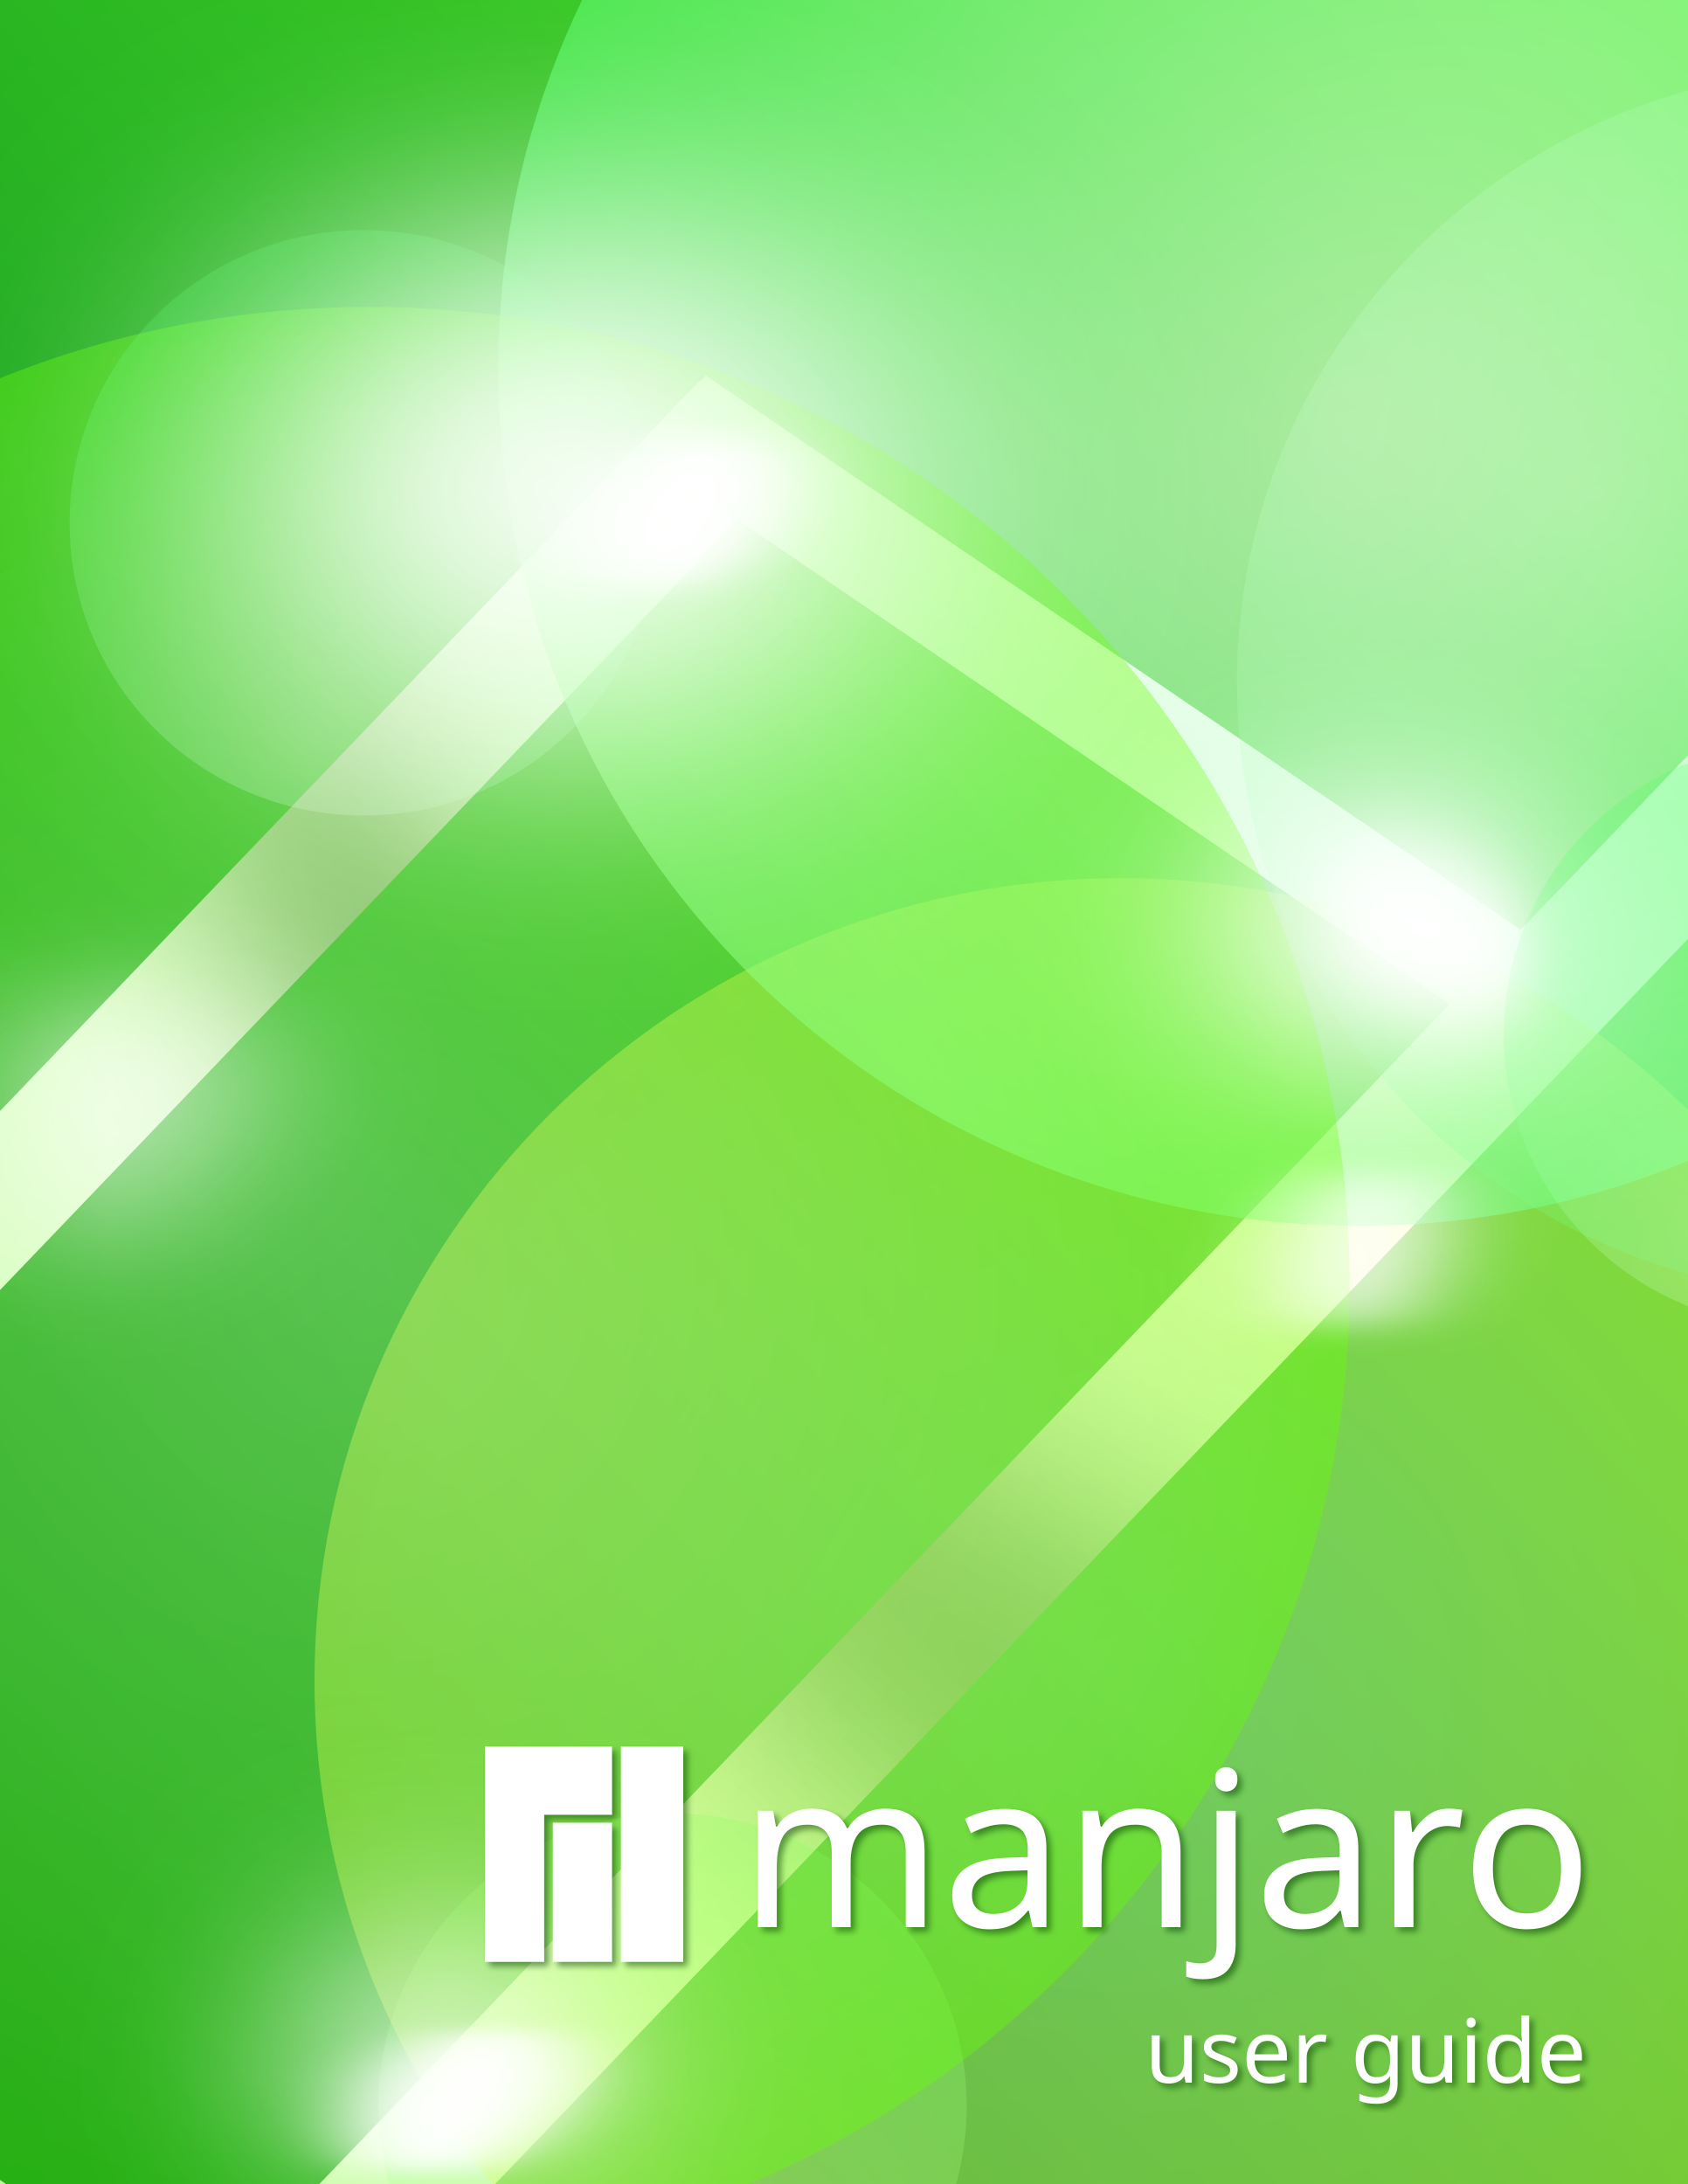
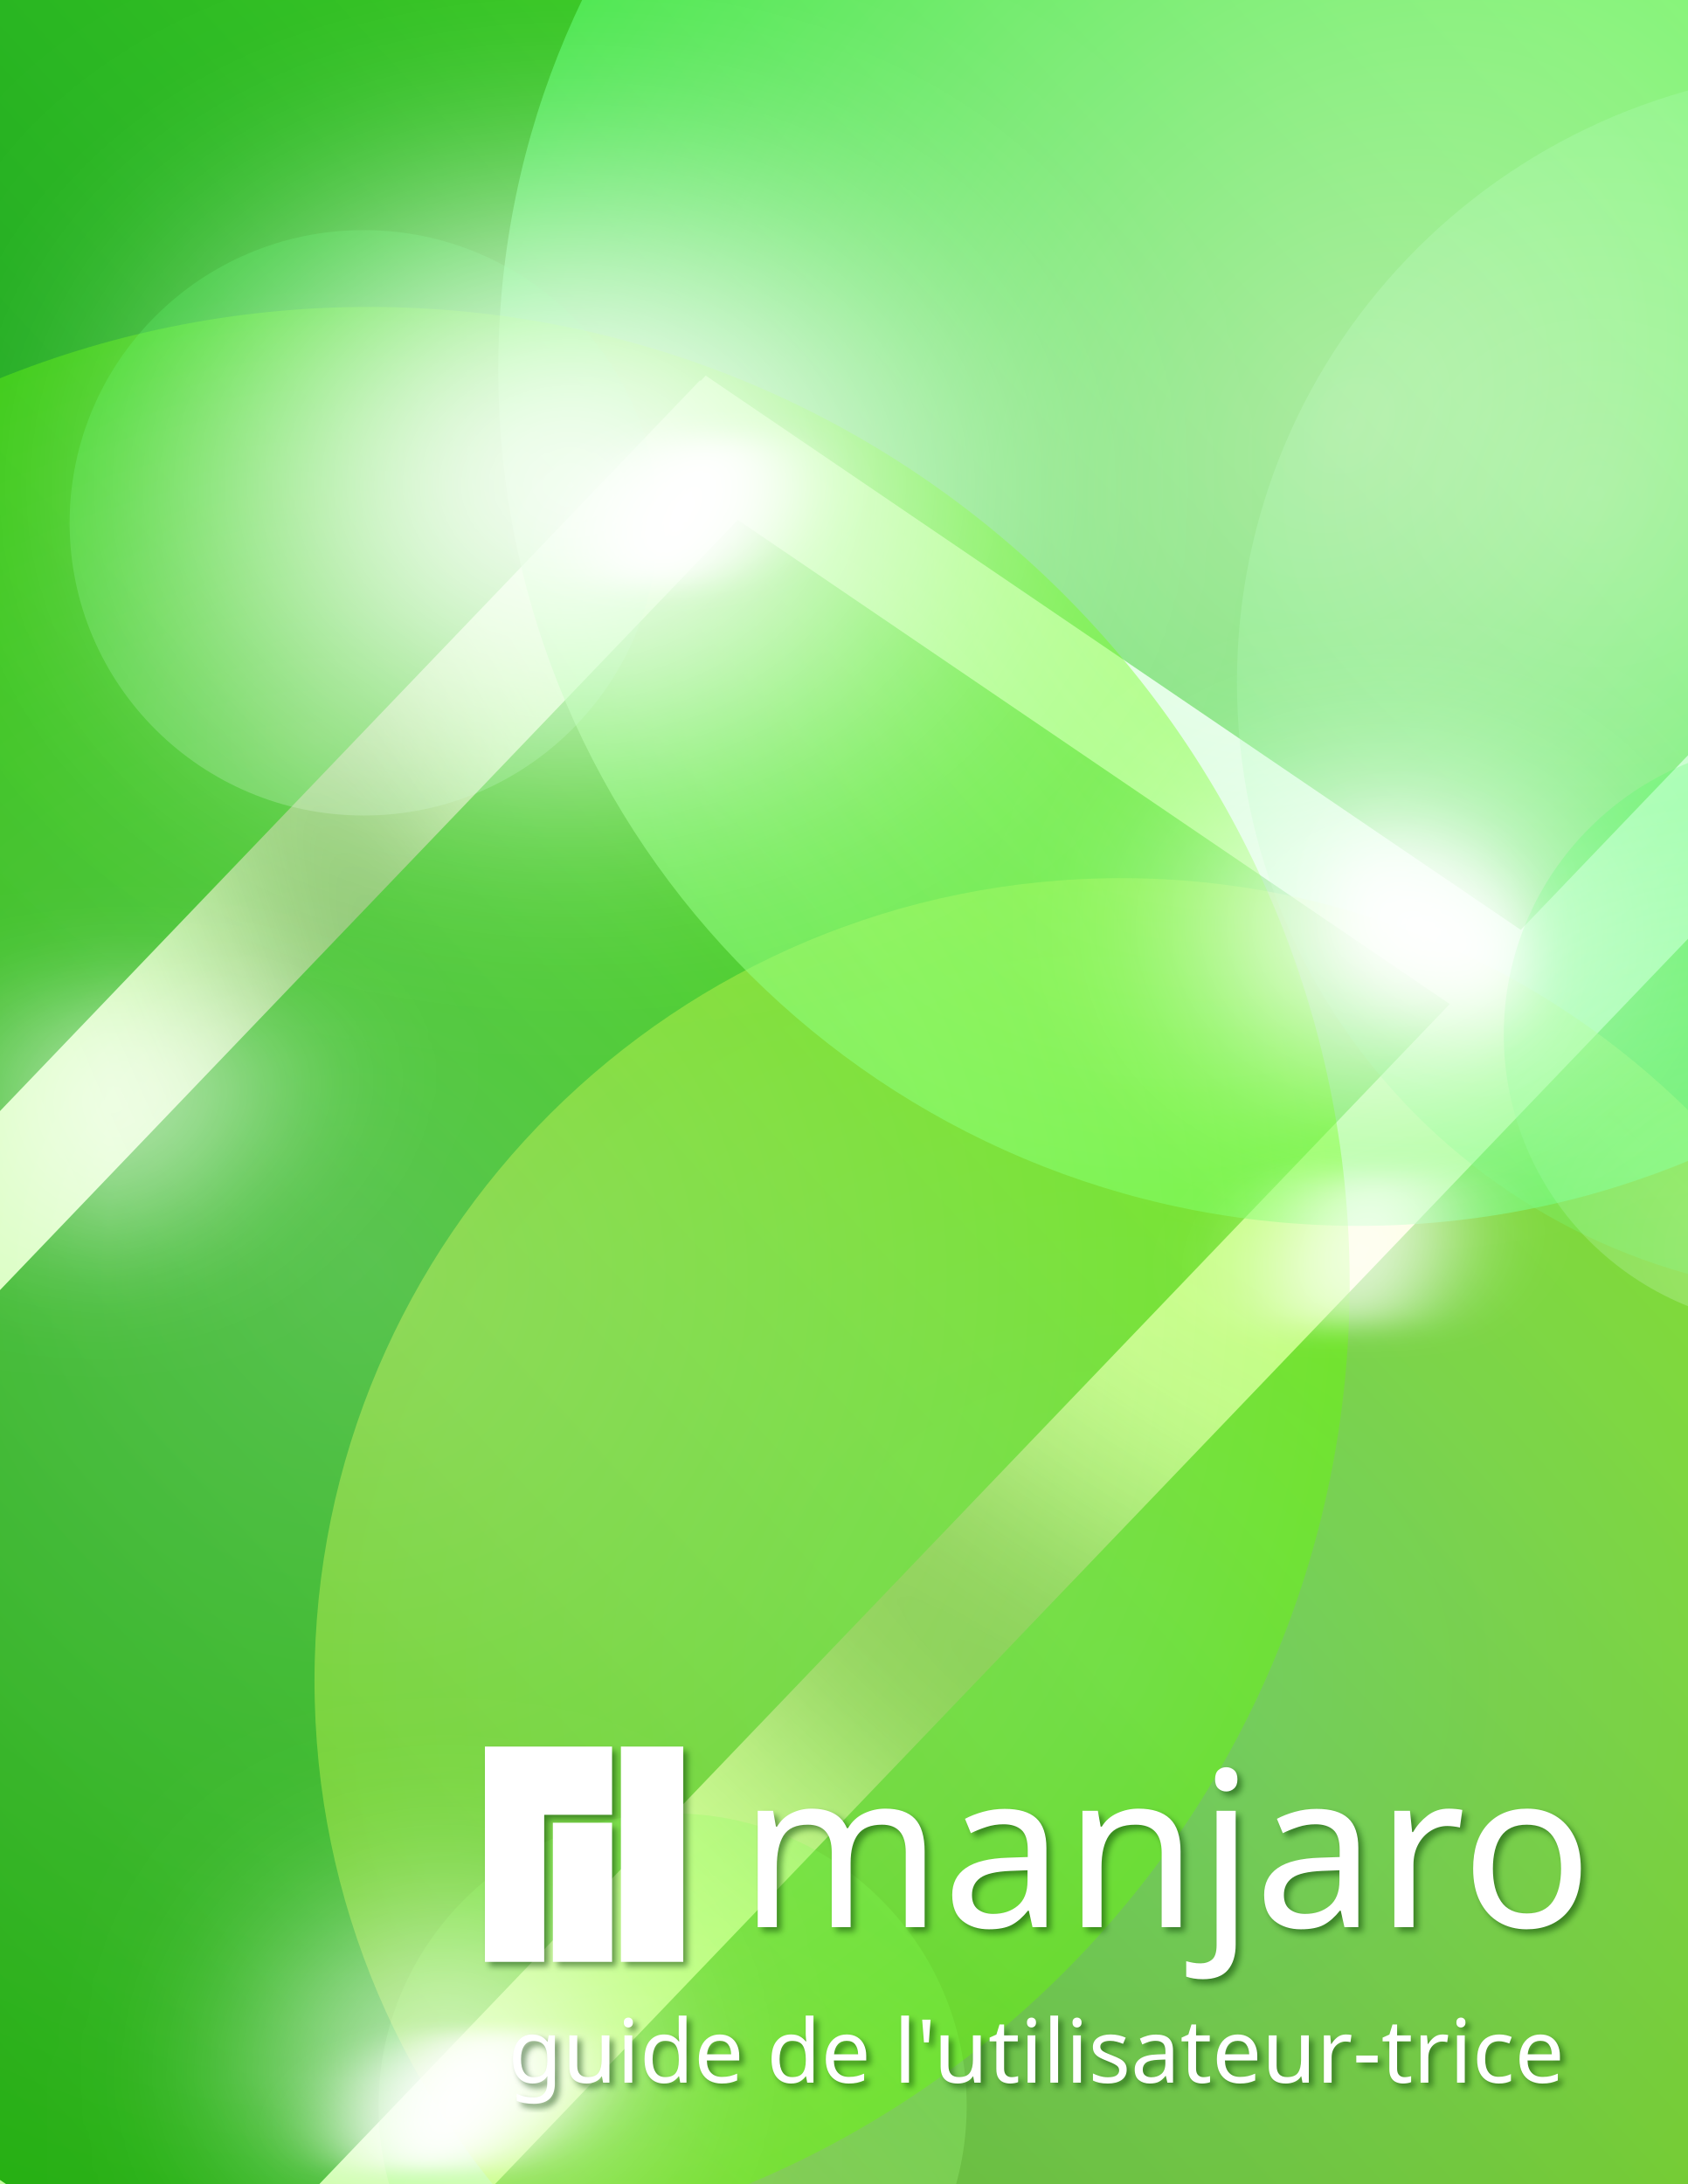
<svg xmlns="http://www.w3.org/2000/svg" xmlns:xlink="http://www.w3.org/1999/xlink" width="765" height="990" id="svg3103" version="1.1">
  <defs id="defs3105">
    <linearGradient id="linearGradient4185">
      <stop id="stop4187" offset="0" style="stop-color:#800078;stop-opacity:1" />
      <stop id="stop4189" offset="1" style="stop-color:#e7ff2b;stop-opacity:1" />
    </linearGradient>
    <linearGradient id="linearGradient3956">
      <stop style="stop-color:#b3b3b3;stop-opacity:1;" offset="0" id="stop3958" />
      <stop style="stop-color:#002e03;stop-opacity:1;" offset="1" id="stop3960" />
    </linearGradient>
    <linearGradient id="linearGradient3156">
      <stop style="stop-color:#006d80;stop-opacity:1;" offset="0" id="stop3158" />
      <stop style="stop-color:#2bff40;stop-opacity:1;" offset="1" id="stop3160" />
    </linearGradient>
    <filter id="filter4514" style="color-interpolation-filters:sRGB;">
      <feFlood id="feFlood4516" flood-opacity="0.5" flood-color="rgb(2,58,0)" result="flood" />
      <feComposite id="feComposite4518" in2="SourceGraphic" in="flood" operator="in" result="composite1" />
      <feGaussianBlur id="feGaussianBlur4520" in="composite" stdDeviation="1.5" result="blur" />
      <feOffset id="feOffset4522" dx="2" dy="2" result="offset" />
      <feComposite id="feComposite4524" in2="offset" in="SourceGraphic" operator="over" result="composite2" />
    </filter>
    <linearGradient xlink:href="#linearGradient3156-7" id="linearGradient3977-0" x1="99.062" y1="873.871" x2="1058.45" y2="160.043" gradientUnits="userSpaceOnUse" gradientTransform="matrix(1.356454,0,0,1.356454,-182.1808,-185.7957)" />
    <linearGradient id="linearGradient3156-7">
      <stop style="stop-color:#00801f;stop-opacity:1;" offset="0" id="stop3158-1" />
      <stop style="stop-color:#61ff25;stop-opacity:1;" offset="1" id="stop3160-3" />
    </linearGradient>
    <linearGradient y2="160.043" x2="1058.45" y1="873.871" x1="99.062" gradientTransform="matrix(1.383549,0,0.2483561,1.383549,-344.3321,-246.3096)" gradientUnits="userSpaceOnUse" id="linearGradient4649" xlink:href="#linearGradient3156-7" />
    <filter color-interpolation-filters="sRGB" id="filter4514-6">
      <feFlood id="feFlood4516-4" flood-opacity="0.5" flood-color="rgb(2,58,0)" result="flood" />
      <feComposite id="feComposite4518-7" in2="SourceGraphic" in="flood" operator="in" result="composite1" />
      <feGaussianBlur id="feGaussianBlur4520-4" stdDeviation="1.5" result="blur" />
      <feOffset id="feOffset4522-6" dx="2" dy="2" result="offset" />
      <feComposite id="feComposite4524-1" in2="offset" in="SourceGraphic" operator="over" result="composite2" />
    </filter>
    <filter color-interpolation-filters="sRGB" id="filter4729">
      <feFlood id="feFlood4731" flood-opacity="0.5" flood-color="rgb(2,58,0)" result="flood" />
      <feComposite id="feComposite4733" in2="SourceGraphic" in="flood" operator="in" result="composite1" />
      <feGaussianBlur id="feGaussianBlur4735" stdDeviation="1.5" result="blur" />
      <feOffset id="feOffset4737" dx="2" dy="2" result="offset" />
      <feComposite id="feComposite4739" in2="offset" in="SourceGraphic" operator="over" result="composite2" />
    </filter>
    <radialGradient xlink:href="#linearGradient4168" id="radialGradient4174" cx="602.072" cy="787.486" fx="602.072" fy="787.486" r="175.132" gradientUnits="userSpaceOnUse" gradientTransform="matrix(3.42657,2.7279076e-7,-2.5907586e-7,3.225104,-1554.975,-1777.785)" />
    <linearGradient id="linearGradient4168">
      <stop style="stop-color:#f6ffd1;stop-opacity:1" offset="0" id="stop4170" />
      <stop style="stop-color:#fff900;stop-opacity:1" offset="1" id="stop4172" />
    </linearGradient>
    <radialGradient xlink:href="#linearGradient4144" id="radialGradient4150" cx="478.782" cy="650.255" fx="478.782" fy="650.255" r="213.034" gradientUnits="userSpaceOnUse" spreadMethod="pad" gradientTransform="matrix(2.087092,0,0,2.077711,-837.6091,-772.8991)" />
    <linearGradient id="linearGradient4144">
      <stop id="stop4162" offset="0" style="stop-color:#c4ff9d;stop-opacity:1" />
      <stop id="stop4164" offset="1" style="stop-color:#66ff00;stop-opacity:1" />
    </linearGradient>
    <radialGradient xlink:href="#linearGradient4166" id="radialGradient4158" cx="691.07" cy="547.619" fx="691.07" fy="547.619" r="186.895" gradientUnits="userSpaceOnUse" gradientTransform="matrix(-1.855067,-1.522803,2.011635,-2.450559,791.9828,2587.419)" />
    <linearGradient id="linearGradient4166">
      <stop style="stop-color:#ffffff;stop-opacity:1" offset="0" id="stop4146" />
      <stop style="stop-color:#48ff5e;stop-opacity:1" offset="1" id="stop4148" />
    </linearGradient>
    <filter style="color-interpolation-filters:sRGB" id="filter5989" x="-0.704" width="2.407" y="-0.714" height="2.427">
      <feGaussianBlur stdDeviation="30.158" id="feGaussianBlur5991" />
    </filter>
    <filter style="color-interpolation-filters:sRGB" id="filter6965" x="-0.59" width="2.18" y="-0.599" height="2.197">
      <feGaussianBlur stdDeviation="25.295" id="feGaussianBlur6967" />
    </filter>
    <filter style="color-interpolation-filters:sRGB" id="filter7423" x="-0.462" width="1.924" y="-0.468" height="1.937">
      <feGaussianBlur stdDeviation="19.796" id="feGaussianBlur7425" />
    </filter>
    <radialGradient xlink:href="#linearGradient4166" id="radialGradient7437" gradientUnits="userSpaceOnUse" gradientTransform="matrix(2.621641,2.0871001e-7,-1.9821685e-7,2.467501,-738.1314,-1633.865)" cx="557.389" cy="752.748" fx="557.389" fy="752.748" r="175.132" />
    <filter style="color-interpolation-filters:sRGB" id="filter7463" x="-0.154" width="1.308" y="-0.119" height="1.239">
      <feGaussianBlur stdDeviation="49.28" id="feGaussianBlur7465" />
    </filter>
    <filter style="color-interpolation-filters:sRGB" id="filter7698" x="-0.747" width="2.493" y="-0.605" height="2.21">
      <feGaussianBlur stdDeviation="29.242" id="feGaussianBlur7700" />
    </filter>
    <filter style="color-interpolation-filters:sRGB" id="filter7976" x="-0.511" width="2.022" y="-0.452" height="1.903">
      <feGaussianBlur stdDeviation="20.633" id="feGaussianBlur7978" />
    </filter>
    <radialGradient xlink:href="#linearGradient4166" id="radialGradient8185" gradientUnits="userSpaceOnUse" gradientTransform="matrix(1.249463,9.9470341e-8,-9.4469344e-8,1.176001,-447.4107,28.60157)" cx="584.829" cy="870.581" fx="584.829" fy="870.581" r="175.132" />
    <radialGradient xlink:href="#linearGradient4166" id="radialGradient8189" gradientUnits="userSpaceOnUse" gradientTransform="matrix(1.249463,9.9470341e-8,-9.4469344e-8,1.176001,62.58933,-457.1127)" cx="584.829" cy="870.581" fx="584.829" fy="870.581" r="175.132" />
    <radialGradient xlink:href="#linearGradient4166" id="radialGradient8249" gradientUnits="userSpaceOnUse" gradientTransform="matrix(1.249463,9.9470341e-8,-9.4469344e-8,1.176001,-587.4307,-689.0951)" cx="584.829" cy="870.581" fx="584.829" fy="870.581" r="175.132" />
    <filter style="color-interpolation-filters:sRGB" id="filter4479" x="-0.479" width="1.959" y="-0.414" height="1.827">
      <feGaussianBlur stdDeviation="19.645" id="feGaussianBlur4481" />
    </filter>
  </defs>
  <g id="layer7" style="display:inline">
    <rect style="opacity:0.869;fill:#ffffff;fill-opacity:1;stroke:none;stroke-width:2;stroke-linecap:round;stroke-linejoin:bevel;stroke-miterlimit:4;stroke-dasharray:none;stroke-opacity:1" id="rect8162" width="805.714" height="1027.143" x="-22.857" y="-15.714" />
    <path style="opacity:0.708;fill:#0d5600;fill-opacity:1;fill-rule:evenodd;stroke:none;stroke-width:1px;stroke-linecap:butt;stroke-linejoin:miter;stroke-opacity:1;filter:url(#filter7463)" d="M -1.429,6.0779765e-6 C 188.093,436.321 444.474,768.68 765.714,771.429 l 1.429,220 C 421.764,928.469 133.219,703.75 -1.429,6.0779765e-6 Z" id="path4958" />
  </g>
  <g id="layer6" style="display:inline">
    <path style="opacity:0.946;fill:#00bb39;fill-opacity:1;stroke:none;stroke-width:2;stroke-linecap:round;stroke-linejoin:bevel;stroke-miterlimit:4;stroke-dasharray:none;stroke-opacity:1" d="m -1.428,0 0,172.529 A 444.622,442.623 0 0 1 167.109,139.141 444.622,442.623 0 0 1 227.088,143.697 390.067,388.314 0 0 1 264.461,0 L -1.428,0 Z m 0,991.119 0,0.309 0.848,0 a 444.622,442.623 0 0 1 -0.848,-0.309 z" id="rect4946" />
  </g>
  <g id="layer3" style="display:inline;opacity:1">
    <path id="path3969" d="m 317.26,172.408 0.325,0.221 2.263,-2.363 369.428,251.239 278.778,-291.052 -692.781,-471.144 0.007,0.005 c -293.111,306.016 -586.222,612.033 -879.334,918.049 l 323.021,219.679 C -81.601,588.831 117.829,380.62 317.26,172.408 Z m 699.029,-9.151 -879.333,918.049 339.761,231.064 879.333,-918.049 z M 334.394,235.672 -233.963,829.053 88.726,1048.506 657.083,455.125 Z" style="display:inline;fill:url(#linearGradient4649);fill-opacity:1;stroke:none" />
  </g>
  <g id="layer5" style="display:inline">
    <ellipse style="opacity:0.254;fill:url(#radialGradient8185);fill-opacity:1;stroke:none;stroke-width:2;stroke-linecap:round;stroke-linejoin:bevel;stroke-miterlimit:4;stroke-dasharray:none;stroke-opacity:1" id="ellipse8183" cx="304.856" cy="954.685" rx="133.282" ry="132.683" />
    <ellipse style="opacity:0.385;fill:url(#radialGradient4174);fill-opacity:1;stroke:none;stroke-width:2;stroke-linecap:round;stroke-linejoin:bevel;stroke-miterlimit:4;stroke-dasharray:none;stroke-opacity:1" id="path4142" cx="508.066" cy="761.938" rx="365.517" ry="363.874" />
    <ellipse style="opacity:0.573;fill:url(#radialGradient4158);fill-opacity:1;stroke:none;stroke-width:2;stroke-linecap:round;stroke-linejoin:bevel;stroke-miterlimit:4;stroke-dasharray:none;stroke-opacity:1" id="path4136" cx="615.897" cy="167.37" rx="390.067" ry="388.314" />
    <ellipse style="opacity:0.378;fill:url(#radialGradient4150);fill-opacity:1;stroke:none;stroke-width:2;stroke-linecap:round;stroke-linejoin:bevel;stroke-miterlimit:4;stroke-dasharray:none;stroke-opacity:1" id="path4138" cx="167.109" cy="581.763" rx="444.622" ry="442.623" />
    <ellipse ry="278.397" rx="279.654" cy="309.257" cx="840.284" id="ellipse7435" style="opacity:0.254;fill:url(#radialGradient7437);fill-opacity:1;stroke:none;stroke-width:2;stroke-linecap:round;stroke-linejoin:bevel;stroke-miterlimit:4;stroke-dasharray:none;stroke-opacity:1" />
    <ellipse transform="matrix(1.481889,0,0,1.642605,-755.4484,291.532)" ry="50.714" rx="51.429" cy="410" cx="645.714" id="ellipse6475" style="display:inline;opacity:1;fill:#ffffff;fill-opacity:1;stroke:none;stroke-width:2;stroke-linecap:round;stroke-linejoin:bevel;stroke-miterlimit:4;stroke-dasharray:none;stroke-opacity:1;filter:url(#filter5989)" />
    <ellipse transform="matrix(0.8628935,-0.3730279,0.2273011,0.5257961,-441.8047,977.4359)" ry="50.714" rx="51.429" cy="410" cx="645.714" id="ellipse7429" style="display:inline;opacity:1;fill:#ffffff;fill-opacity:1;stroke:none;stroke-width:2;stroke-linecap:round;stroke-linejoin:bevel;stroke-miterlimit:4;stroke-dasharray:none;stroke-opacity:1;filter:url(#filter7423)" />
    <ellipse style="display:inline;opacity:1;fill:#ffffff;fill-opacity:1;stroke:none;stroke-width:2;stroke-linecap:round;stroke-linejoin:bevel;stroke-miterlimit:4;stroke-dasharray:none;stroke-opacity:1;filter:url(#filter5989)" id="path4960" cx="645.714" cy="410" rx="51.429" ry="50.714" transform="matrix(1.497417,0,0,1.235595,-337.6181,-86.59379)" />
    <ellipse ry="132.683" rx="133.282" cy="468.971" cx="814.856" id="ellipse8187" style="opacity:0.231;fill:url(#radialGradient8189);fill-opacity:1;stroke:none;stroke-width:2;stroke-linecap:round;stroke-linejoin:bevel;stroke-miterlimit:4;stroke-dasharray:none;stroke-opacity:1" />
    <ellipse style="display:inline;opacity:1;fill:#ffffff;fill-opacity:1;stroke:none;stroke-width:2;stroke-linecap:round;stroke-linejoin:bevel;stroke-miterlimit:4;stroke-dasharray:none;stroke-opacity:1;filter:url(#filter7423)" id="ellipse7427" cx="645.714" cy="410" rx="51.429" ry="50.714" transform="matrix(0.8392559,0.4235381,-0.258079,0.5113928,213.8928,-59.58417)" />
    <ellipse transform="matrix(1.265796,-1.371736,1.24098,0.2414087,-1322.573,1311.437)" ry="50.714" rx="51.429" cy="410" cx="645.714" id="ellipse7486" style="display:inline;opacity:0.927;fill:#ffffff;fill-opacity:1;stroke:none;stroke-width:2;stroke-linecap:round;stroke-linejoin:bevel;stroke-miterlimit:4;stroke-dasharray:none;stroke-opacity:1;filter:url(#filter7976)" />
    <ellipse style="display:inline;opacity:0.869;fill:#ffffff;fill-opacity:1;stroke:none;stroke-width:2;stroke-linecap:round;stroke-linejoin:bevel;stroke-miterlimit:4;stroke-dasharray:none;stroke-opacity:1;filter:url(#filter7698)" id="ellipse7488" cx="645.714" cy="410" rx="51.429" ry="50.714" transform="matrix(0.6133078,-0.4086772,0.2489521,0.6029327,119.0509,583.1149)" />
    <ellipse style="opacity:0.231;fill:url(#radialGradient8249);fill-opacity:1;stroke:none;stroke-width:2;stroke-linecap:round;stroke-linejoin:bevel;stroke-miterlimit:4;stroke-dasharray:none;stroke-opacity:1" id="ellipse8247" cx="164.836" cy="236.989" rx="133.282" ry="132.683" />
    <ellipse transform="matrix(2.967618,0,0,2.387207,-1657.715,-758.8948)" ry="50.714" rx="51.429" cy="410" cx="645.714" id="ellipse5993" style="display:inline;opacity:1;fill:#ffffff;fill-opacity:1;stroke:none;stroke-width:2;stroke-linecap:round;stroke-linejoin:bevel;stroke-miterlimit:4;stroke-dasharray:none;stroke-opacity:1;filter:url(#filter6965)" />
    <ellipse transform="matrix(-0.8382688,0.3204809,-0.128245,-0.6059601,904.0433,273.2707)" ry="50.714" rx="51.429" cy="410" cx="645.714" id="ellipse6969" style="display:inline;opacity:1;fill:#ffffff;fill-opacity:1;stroke:none;stroke-width:2;stroke-linecap:round;stroke-linejoin:bevel;stroke-miterlimit:4;stroke-dasharray:none;stroke-opacity:1;filter:url(#filter4479)" />
  </g>
  <g id="layer4" style="display:inline">
    <g id="g4816" transform="translate(2.571429,-13.14286)">
      <g style="filter:url(#filter4514-6)" id="g4708" transform="translate(-4.0479654e-7,-62.36218)">
        <path style="display:inline;fill:#ffffff;fill-opacity:1;stroke:none;filter:url(#filter4298)" d="m 244.084,898.414 0.027,0 0,-0.251 30.728,0 0,-30.942 -57.624,0 6e-4,0 c 0,32.532 0,65.065 0,97.597 l 26.868,0 c 0,-22.135 0,-44.27 0,-66.404 z m 34.767,-31.193 0,97.597 28.261,0 0,-97.597 z m -30.852,34.515 0,63.082 26.84,0 0,-63.082 -26.84,0 z" id="path4160" />
        <text xml:space="preserve" style="font-style:normal;font-variant:normal;font-weight:normal;font-stretch:normal;font-size:98.382px;line-height:125%;font-family:Comfortaa;-inkscape-font-specification:Comfortaa;letter-spacing:0px;word-spacing:0px;display:inline;fill:#ffffff;fill-opacity:1;stroke:none;filter:url(#filter4298)" x="332.497" y="949.072" id="text4162">
          <tspan id="tspan4164" x="332.497" y="949.072">manjaro</tspan>
        </text>
      </g>
-       <text id="text4166-3" y="957.192" x="516.315" style="font-style:normal;font-variant:normal;font-weight:normal;font-stretch:normal;font-size:40px;line-height:125%;font-family:Comfortaa;-inkscape-font-specification:Comfortaa;letter-spacing:0px;word-spacing:0px;fill:#ffffff;fill-opacity:1;stroke:none;filter:url(#filter4514-6)" xml:space="preserve">
-         <tspan y="957.192" x="516.315" id="tspan4168-7">user guide</tspan>
+       <text id="text4166-3" y="957.192" x="227.725" style="font-style:normal;font-variant:normal;font-weight:normal;font-stretch:normal;font-size:40px;line-height:125%;font-family:Comfortaa;-inkscape-font-specification:Comfortaa;letter-spacing:0px;word-spacing:0px;fill:#ffffff;fill-opacity:1;stroke:none;filter:url(#filter4514-6)" xml:space="preserve">
+         <tspan y="957.192" x="227.725" id="tspan4168-7">guide de l'utilisateur-trice</tspan>
      </text>
    </g>
  </g>
  <g id="layer2" style="display:inline">
    <rect style="display:inline;fill:#ffffff;fill-opacity:1;stroke:#000000;stroke-width:1.341" id="rect3864" width="654.362" height="1276.135" x="-657.408" y="-112.38" />
    <rect y="-93.429" x="766.741" height="1276.095" width="694.728" id="rect3866" style="display:inline;fill:#ffffff;fill-opacity:1;stroke:#000000;stroke-width:1.382" />
    <rect style="display:inline;fill:#ffffff;fill-opacity:1;stroke:#000000" id="rect3868" width="363.78" height="1276.476" x="-364.529" y="-1022.134" transform="matrix(0,1,-1,0,0,0)" />
    <rect transform="matrix(0,1,-1,0,0,0)" y="-1008.707" x="994.841" height="1276.476" width="363.78" id="rect3870" style="display:inline;fill:#ffffff;fill-opacity:1;stroke:#000000" />
  </g>
</svg>
